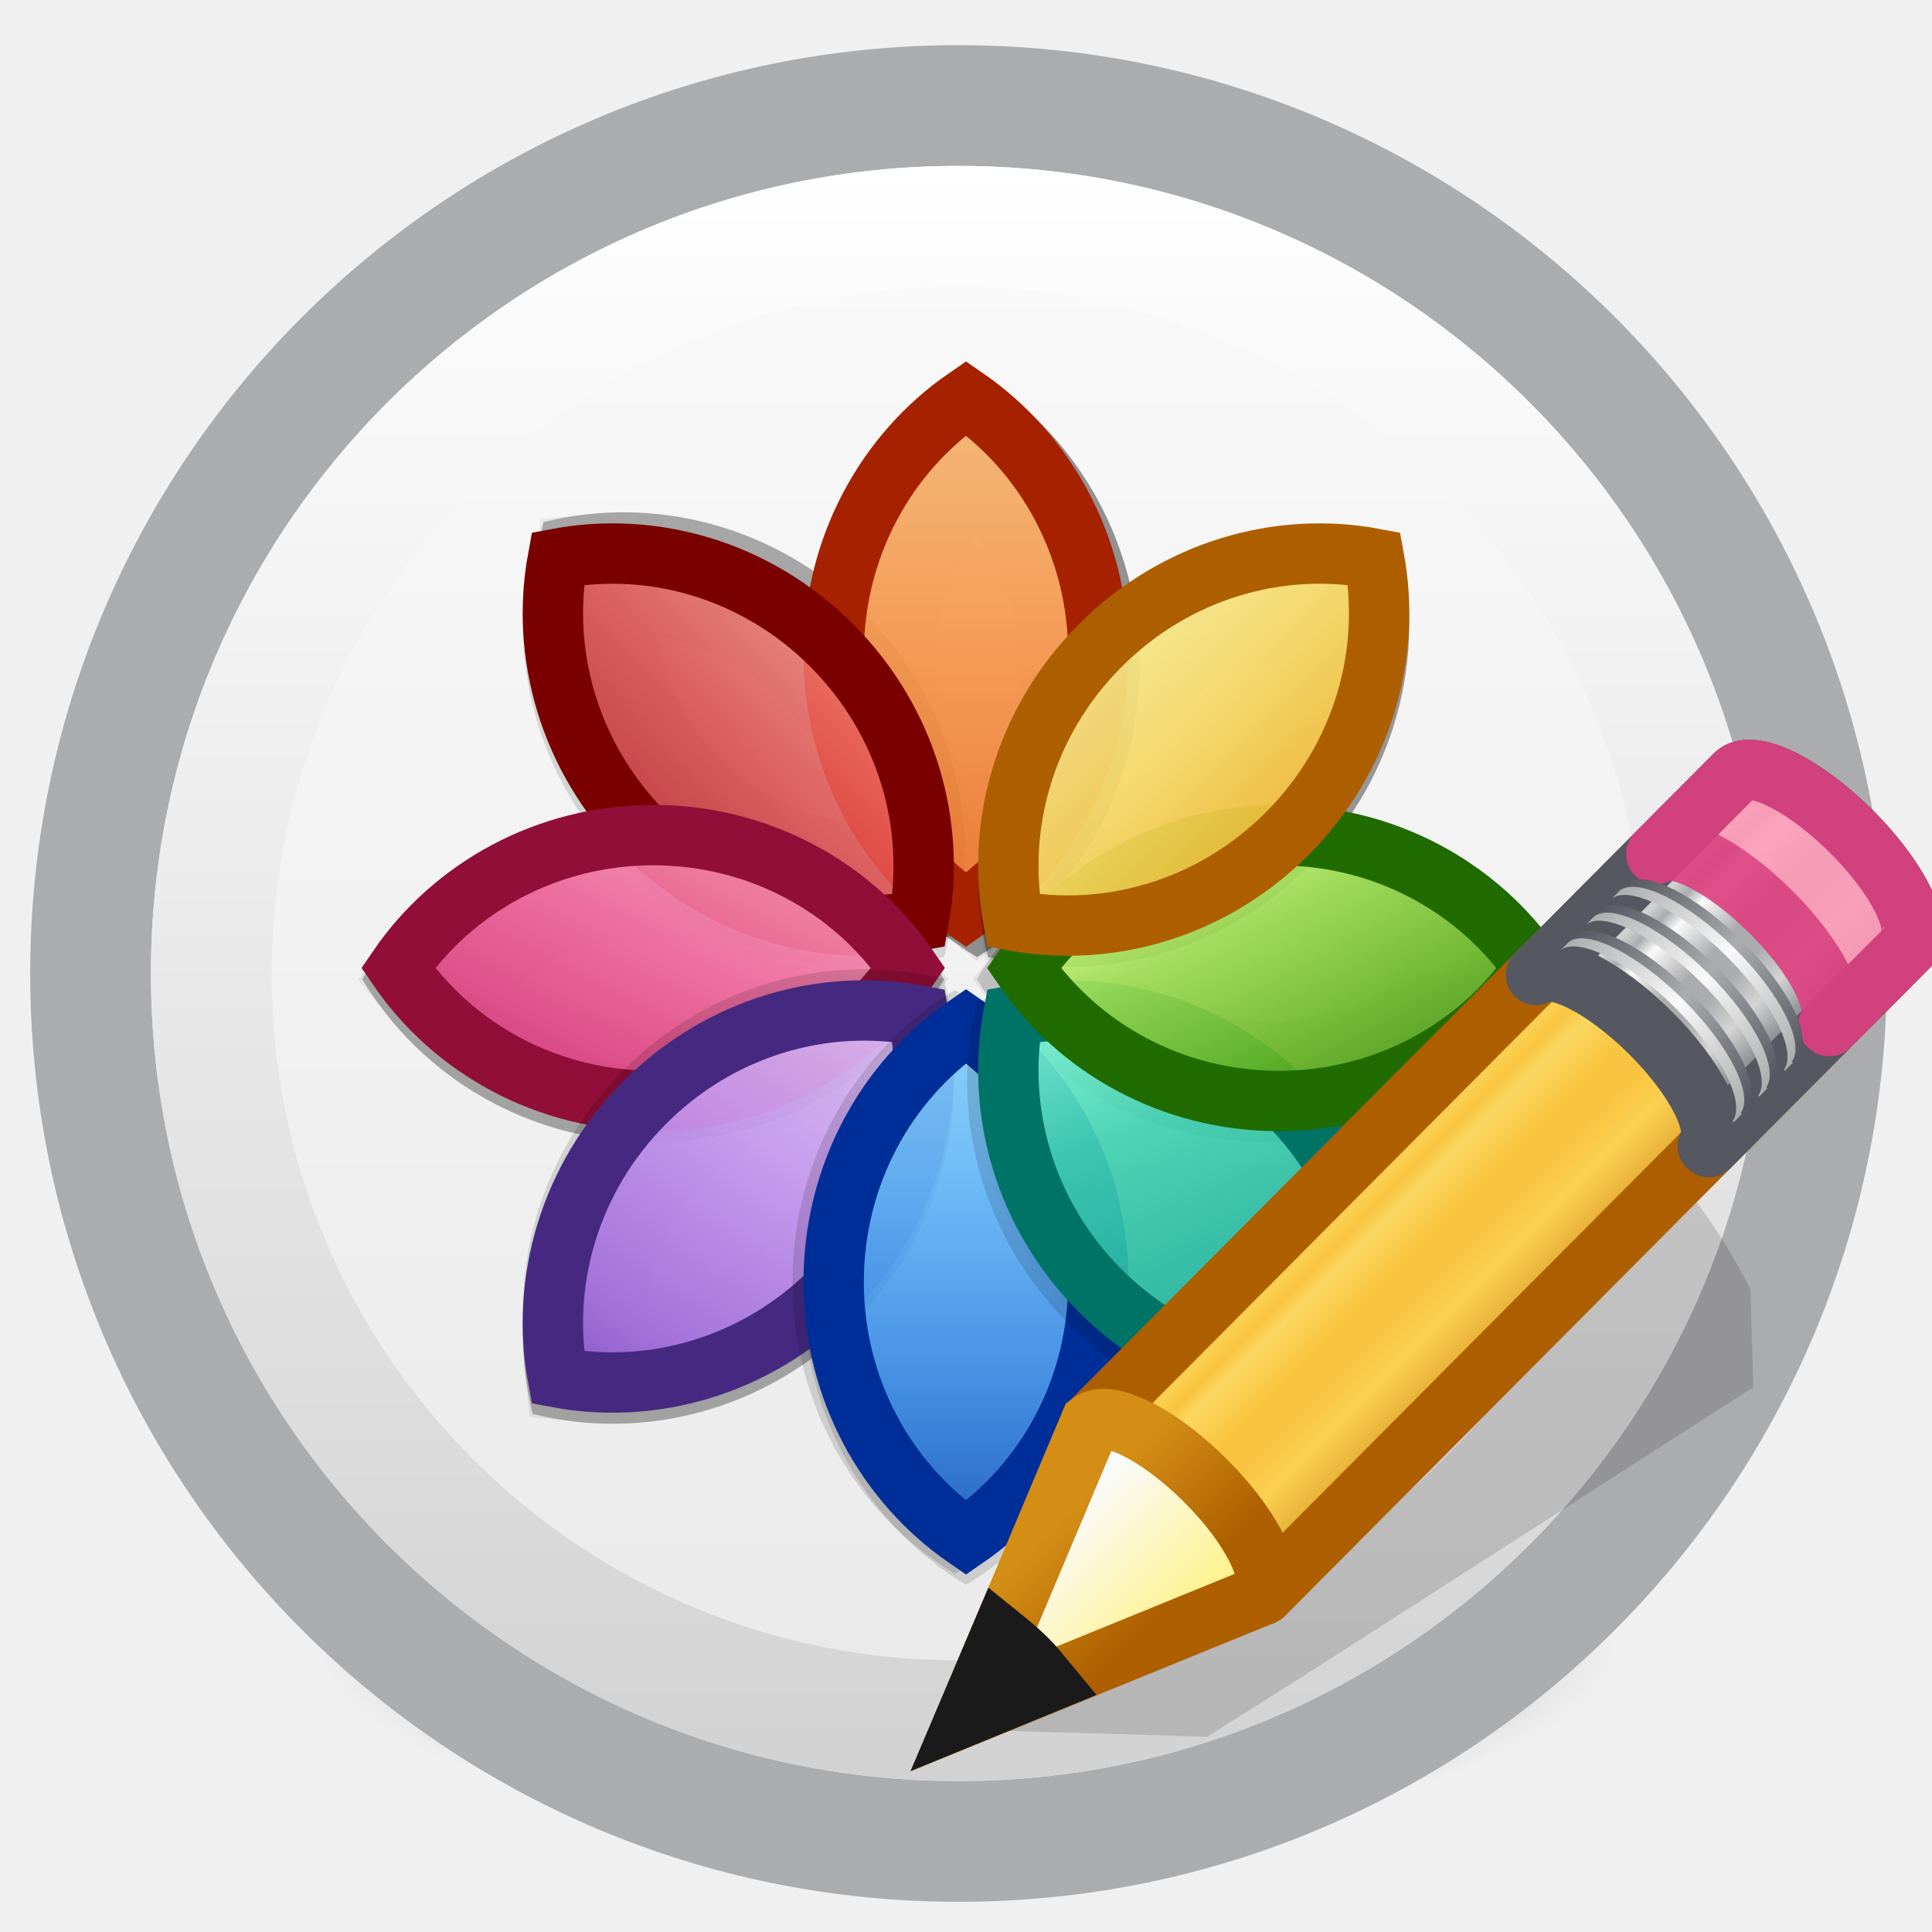
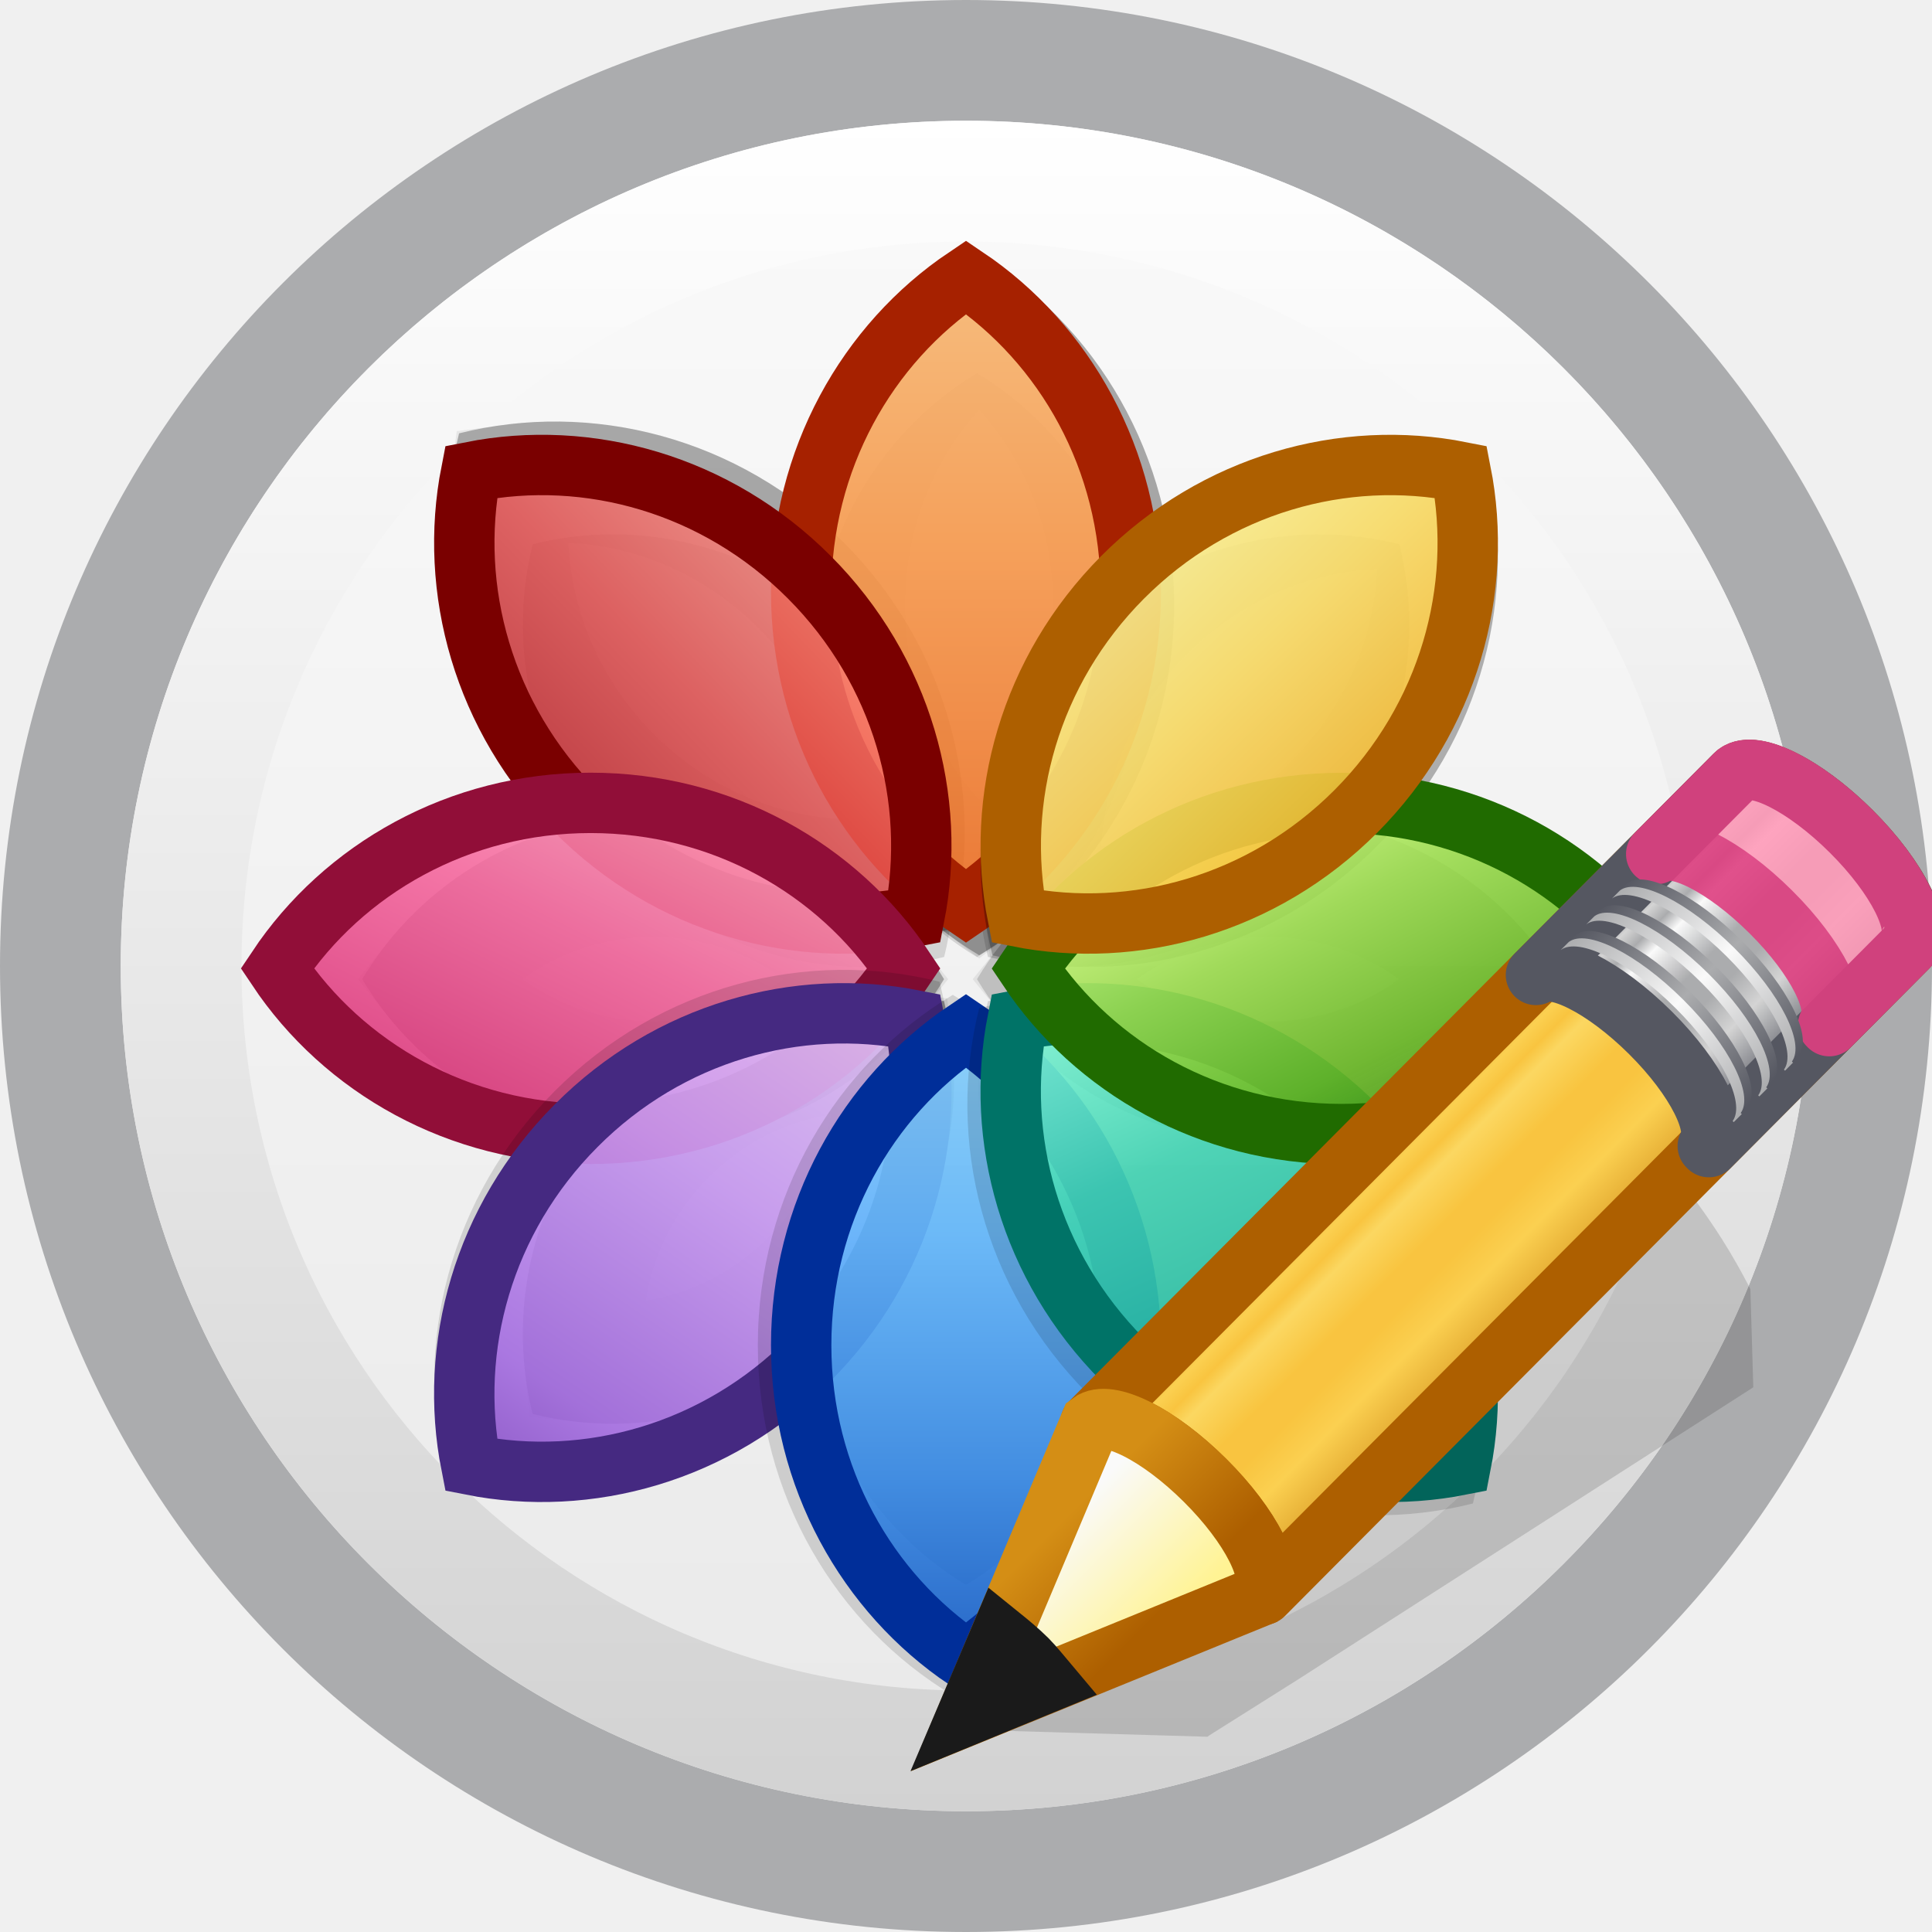
<svg xmlns="http://www.w3.org/2000/svg" width="16" height="16" viewBox="0 0 16 16" fill="none">
  <g clip-path="url(#clip0)">
    <path d="M13.405 13.566C13.405 13.787 13.265 14.006 12.995 14.21C12.724 14.414 12.327 14.6 11.826 14.757C11.326 14.913 10.732 15.037 10.078 15.122C9.424 15.206 8.723 15.25 8.015 15.25C7.307 15.25 6.606 15.206 5.952 15.122C5.298 15.037 4.704 14.913 4.203 14.757C3.703 14.6 3.306 14.414 3.035 14.21C2.764 14.006 2.625 13.787 2.625 13.566C2.625 13.344 2.764 13.125 3.035 12.921C3.306 12.717 3.703 12.531 4.203 12.375C4.704 12.218 5.298 12.094 5.952 12.009C6.606 11.925 7.307 11.881 8.015 11.881C8.723 11.881 9.424 11.925 10.078 12.009C10.732 12.094 11.326 12.218 11.826 12.375C12.327 12.531 12.724 12.717 12.995 12.921C13.265 13.125 13.405 13.344 13.405 13.566Z" fill="url(#paint0_radial)" />
-     <circle cx="7.938" cy="8.062" r="7.188" fill="url(#paint1_linear)" stroke="#ABACAE" />
-     <circle cx="7.938" cy="8.062" r="6.188" stroke="url(#paint2_linear)" />
-     <path fill-rule="evenodd" clip-rule="evenodd" d="M8.091 3.091C8.895 3.574 9.437 4.476 9.437 5.509C9.437 6.541 8.895 7.443 8.091 7.926C7.287 7.443 6.745 6.541 6.745 5.509C6.745 4.476 7.287 3.574 8.091 3.091Z" fill="black" fill-opacity="0.13" />
+     <circle cx="8" cy="8" r="7.5" fill="url(#paint1_linear)" stroke="#ABACAE" />
+     <circle cx="8" cy="8" r="6.5" stroke="url(#paint2_linear)" />
+     <path fill-rule="evenodd" clip-rule="evenodd" d="M8.091 3.091C8.895 3.574 9.437 4.476 9.437 5.509C9.437 6.541 8.895 7.443 8.091 7.926C7.286 7.443 6.745 6.541 6.745 5.509C6.745 4.476 7.286 3.574 8.091 3.091Z" fill="black" fill-opacity="0.13" />
    <path fill-rule="evenodd" clip-rule="evenodd" d="M4.412 4.507C5.321 4.278 6.339 4.531 7.067 5.261C7.794 5.991 8.047 7.013 7.819 7.925C6.91 8.155 5.891 7.901 5.163 7.171C4.436 6.441 4.183 5.419 4.412 4.507Z" fill="black" fill-opacity="0.13" />
    <path fill-rule="evenodd" clip-rule="evenodd" d="M4.411 11.709C4.183 10.797 4.436 9.775 5.163 9.045C5.891 8.315 6.909 8.062 7.818 8.291C8.047 9.203 7.794 10.225 7.067 10.955C6.339 11.685 5.32 11.939 4.411 11.709Z" fill="black" fill-opacity="0.15" />
    <path fill-rule="evenodd" clip-rule="evenodd" d="M4.411 11.709C4.183 10.797 4.436 9.775 5.163 9.045C5.891 8.315 6.909 8.062 7.818 8.291C8.047 9.203 7.794 10.225 7.067 10.955C6.339 11.685 5.32 11.939 4.411 11.709Z" fill="black" fill-opacity="0.15" />
    <path d="M6.714 10.601C6.194 11.122 5.498 11.347 4.841 11.278C4.773 10.619 4.996 9.921 5.516 9.399C6.036 8.878 6.732 8.653 7.389 8.722C7.457 9.381 7.233 10.079 6.714 10.601Z" stroke="black" stroke-opacity="0.07" />
    <path fill-rule="evenodd" clip-rule="evenodd" d="M8 13.125C7.196 12.642 6.654 11.74 6.654 10.708C6.654 9.675 7.196 8.773 8 8.29C8.805 8.773 9.346 9.675 9.346 10.708C9.346 11.74 8.805 12.642 8 13.125Z" fill="black" fill-opacity="0.13" />
    <path fill-rule="evenodd" clip-rule="evenodd" d="M11.589 11.71C10.68 11.939 9.661 11.685 8.934 10.955C8.206 10.225 7.954 9.203 8.182 8.291C9.091 8.062 10.11 8.315 10.837 9.045C11.565 9.775 11.818 10.797 11.589 11.71Z" fill="black" fill-opacity="0.13" />
    <path fill-rule="evenodd" clip-rule="evenodd" d="M3 8.109C3.481 7.302 4.38 6.758 5.409 6.758C6.438 6.758 7.337 7.302 7.818 8.109C7.337 8.916 6.438 9.46 5.409 9.46C4.38 9.46 3.481 8.916 3 8.109Z" fill="black" fill-opacity="0.15" />
    <path fill-rule="evenodd" clip-rule="evenodd" d="M3 8.109C3.481 7.302 4.38 6.758 5.409 6.758C6.438 6.758 7.337 7.302 7.818 8.109C7.337 8.916 6.438 9.46 5.409 9.46C4.38 9.46 3.481 8.916 3 8.109Z" fill="black" fill-opacity="0.15" />
    <path d="M5.409 8.96C4.675 8.96 4.024 8.625 3.608 8.109C4.024 7.593 4.675 7.258 5.409 7.258C6.144 7.258 6.794 7.593 7.21 8.109C6.794 8.625 6.144 8.96 5.409 8.96Z" stroke="black" stroke-opacity="0.07" />
-     <path fill-rule="evenodd" clip-rule="evenodd" d="M12.91 8.109C12.428 8.916 11.53 9.459 10.501 9.459C9.472 9.459 8.573 8.916 8.091 8.109C8.573 7.302 9.472 6.758 10.501 6.758C11.53 6.758 12.428 7.302 12.91 8.109Z" fill="black" fill-opacity="0.15" />
-     <path d="M10.501 7.258C11.235 7.258 11.886 7.593 12.302 8.109C11.886 8.624 11.235 8.959 10.501 8.959C9.766 8.959 9.116 8.624 8.699 8.109C9.116 7.593 9.766 7.258 10.501 7.258Z" stroke="black" stroke-opacity="0.07" />
+     <path fill-rule="evenodd" clip-rule="evenodd" d="M12.91 8.109C12.428 8.916 11.529 9.459 10.501 9.459C9.472 9.459 8.573 8.916 8.091 8.109C8.573 7.302 9.472 6.758 10.501 6.758C11.529 6.758 12.428 7.302 12.91 8.109Z" fill="black" fill-opacity="0.15" />
+     <path d="M10.501 7.258C11.235 7.258 11.885 7.593 12.302 8.109C11.885 8.624 11.235 8.959 10.501 8.959C9.766 8.959 9.116 8.624 8.699 8.109C9.116 7.593 9.766 7.258 10.501 7.258Z" stroke="black" stroke-opacity="0.07" />
    <path fill-rule="evenodd" clip-rule="evenodd" d="M11.589 4.507C11.818 5.419 11.565 6.441 10.838 7.171C10.11 7.901 9.091 8.155 8.182 7.925C7.954 7.013 8.207 5.991 8.934 5.261C9.662 4.531 10.68 4.278 11.589 4.507Z" fill="black" fill-opacity="0.13" />
-     <path fill-rule="evenodd" clip-rule="evenodd" d="M4.502 4.324C5.411 4.095 6.43 4.349 7.157 5.078C7.885 5.808 8.137 6.831 7.909 7.743C7 7.972 5.981 7.718 5.254 6.988C4.526 6.258 4.273 5.236 4.502 4.324Z" fill="black" fill-opacity="0.15" />
-     <path fill-rule="evenodd" clip-rule="evenodd" d="M4.502 4.324C5.411 4.095 6.43 4.349 7.157 5.078C7.885 5.808 8.137 6.831 7.909 7.743C7 7.972 5.981 7.718 5.254 6.988C4.526 6.258 4.273 5.236 4.502 4.324Z" fill="black" fill-opacity="0.15" />
-     <path d="M5.607 6.634C5.087 6.113 4.863 5.415 4.932 4.755C5.589 4.687 6.284 4.911 6.804 5.433C7.324 5.954 7.548 6.652 7.479 7.312C6.822 7.38 6.126 7.156 5.607 6.634Z" stroke="black" stroke-opacity="0.07" />
-     <path fill-rule="evenodd" clip-rule="evenodd" d="M8.091 3.091C8.895 3.574 9.437 4.476 9.437 5.509C9.437 6.541 8.895 7.443 8.091 7.926C7.286 7.443 6.745 6.541 6.745 5.509C6.745 4.476 7.286 3.574 8.091 3.091Z" fill="black" fill-opacity="0.15" />
-     <path fill-rule="evenodd" clip-rule="evenodd" d="M8.091 3.091C8.895 3.574 9.437 4.476 9.437 5.509C9.437 6.541 8.895 7.443 8.091 7.926C7.286 7.443 6.745 6.541 6.745 5.509C6.745 4.476 7.286 3.574 8.091 3.091Z" fill="black" fill-opacity="0.15" />
-     <path d="M7.245 5.509C7.245 4.771 7.578 4.119 8.091 3.701C8.603 4.119 8.937 4.771 8.937 5.509C8.937 6.246 8.603 6.899 8.091 7.316C7.578 6.899 7.245 6.246 7.245 5.509Z" stroke="black" stroke-opacity="0.07" />
-     <path d="M6.904 5.417C6.904 4.53 7.341 3.751 8 3.297C8.658 3.751 9.096 4.53 9.096 5.417C9.096 6.304 8.658 7.083 8 7.537C7.341 7.083 6.904 6.304 6.904 5.417Z" fill="url(#paint3_linear)" fill-opacity="0.9" stroke="#A62100" stroke-width="0.5" />
-     <path d="M5.339 6.903C4.714 6.276 4.474 5.414 4.62 4.626C5.407 4.479 6.265 4.72 6.89 5.347C7.515 5.974 7.754 6.835 7.608 7.624C6.822 7.77 5.964 7.53 5.339 6.903Z" fill="url(#paint4_linear)" fill-opacity="0.8" stroke="#7A0000" stroke-width="0.5" />
-     <path d="M5.409 9.117C4.526 9.117 3.749 8.678 3.297 8.016C3.749 7.355 4.526 6.916 5.409 6.916C6.293 6.916 7.069 7.355 7.522 8.016C7.069 8.678 6.293 9.117 5.409 9.117Z" fill="url(#paint5_linear)" fill-opacity="0.9" stroke="#910E38" stroke-width="0.5" />
-     <path fill-rule="evenodd" clip-rule="evenodd" d="M4.411 11.527C4.182 10.615 4.435 9.592 5.162 8.863C5.89 8.133 6.909 7.879 7.818 8.108C8.046 9.02 7.793 10.043 7.066 10.773C6.338 11.502 5.32 11.756 4.411 11.527Z" fill="black" fill-opacity="0.13" />
-     <path d="M6.889 10.687C6.264 11.314 5.406 11.554 4.62 11.408C4.474 10.619 4.714 9.758 5.339 9.131C5.964 8.504 6.822 8.263 7.608 8.41C7.754 9.199 7.515 10.06 6.889 10.687Z" fill="url(#paint6_linear)" fill-opacity="0.9" stroke="#452981" stroke-width="0.5" />
-     <path fill-rule="evenodd" clip-rule="evenodd" d="M7.909 13.034C7.105 12.551 6.563 11.649 6.563 10.617C6.563 9.584 7.105 8.682 7.909 8.199C8.713 8.682 9.255 9.584 9.255 10.617C9.255 11.649 8.713 12.551 7.909 13.034Z" fill="black" fill-opacity="0.13" />
-     <path d="M9.096 10.617C9.096 11.504 8.659 12.282 8 12.736C7.342 12.282 6.904 11.504 6.904 10.617C6.904 9.729 7.342 8.95 8 8.496C8.659 8.95 9.096 9.729 9.096 10.617Z" fill="url(#paint7_linear)" fill-opacity="0.9" stroke="#002E99" stroke-width="0.5" />
-     <path fill-rule="evenodd" clip-rule="evenodd" d="M11.498 11.71C10.589 11.939 9.57 11.685 8.843 10.955C8.115 10.225 7.863 9.203 8.091 8.291C9 8.062 10.019 8.315 10.746 9.045C11.474 9.775 11.727 10.797 11.498 11.71Z" fill="black" fill-opacity="0.13" />
-     <path fill-rule="evenodd" clip-rule="evenodd" d="M11.589 4.507C11.818 5.419 11.565 6.441 10.838 7.171C10.11 7.901 9.091 8.155 8.182 7.925C7.954 7.013 8.207 5.991 8.934 5.261C9.662 4.531 10.68 4.278 11.589 4.507Z" fill="black" fill-opacity="0.13" />
-     <path d="M10.661 9.131C11.286 9.758 11.525 10.619 11.38 11.408C10.594 11.554 9.735 11.314 9.11 10.687C8.485 10.06 8.246 9.199 8.392 8.41C9.178 8.264 10.036 8.504 10.661 9.131Z" fill="url(#paint8_linear)" fill-opacity="0.9" stroke="#007367" stroke-width="0.5" />
-     <path fill-rule="evenodd" clip-rule="evenodd" d="M11.589 4.507C11.818 5.419 11.565 6.441 10.838 7.171C10.11 7.901 9.091 8.155 8.182 7.925C7.954 7.013 8.207 5.991 8.934 5.261C9.662 4.531 10.68 4.278 11.589 4.507Z" fill="black" fill-opacity="0.13" />
-     <path d="M9.287 5.615C9.807 5.094 10.502 4.869 11.16 4.938C11.228 5.598 11.004 6.296 10.485 6.817C9.965 7.338 9.269 7.563 8.612 7.494C8.544 6.835 8.767 6.137 9.287 5.615Z" stroke="black" stroke-opacity="0.07" />
-     <path d="M10.591 6.917C11.475 6.917 12.251 7.356 12.703 8.017C12.251 8.679 11.475 9.118 10.591 9.118C9.707 9.118 8.931 8.679 8.478 8.017C8.931 7.356 9.707 6.917 10.591 6.917Z" fill="url(#paint9_linear)" fill-opacity="0.9" stroke="#206B00" stroke-width="0.5" />
-     <path d="M9.111 5.347C9.736 4.72 10.594 4.479 11.38 4.626C11.526 5.415 11.286 6.276 10.661 6.903C10.036 7.53 9.178 7.77 8.392 7.624C8.246 6.835 8.485 5.974 9.111 5.347Z" fill="url(#paint10_linear)" fill-opacity="0.9" stroke="#AD5F00" stroke-width="0.5" />
+     <path fill-rule="evenodd" clip-rule="evenodd" d="M3.802 3.589C4.893 3.314 6.115 3.618 6.988 4.494C7.861 5.37 8.165 6.597 7.891 7.691C6.8 7.966 5.577 7.662 4.704 6.786C3.831 5.91 3.528 4.684 3.802 3.589Z" fill="black" fill-opacity="0.15" />
+     <path fill-rule="evenodd" clip-rule="evenodd" d="M3.802 3.589C4.893 3.314 6.115 3.618 6.988 4.494C7.861 5.37 8.165 6.597 7.891 7.691C6.8 7.966 5.577 7.662 4.704 6.786C3.831 5.91 3.528 4.684 3.802 3.589Z" fill="black" fill-opacity="0.15" />
+     <path d="M5.057 6.432C4.391 5.763 4.116 4.86 4.228 4.016C5.069 3.904 5.969 4.18 6.636 4.848C7.302 5.517 7.577 6.42 7.465 7.264C6.624 7.377 5.723 7.1 5.057 6.432Z" stroke="black" stroke-opacity="0.07" />
+     <path fill-rule="evenodd" clip-rule="evenodd" d="M8.109 2.11C9.074 2.689 9.724 3.772 9.724 5.01C9.724 6.249 9.074 7.332 8.109 7.911C7.144 7.332 6.494 6.249 6.494 5.01C6.494 3.772 7.144 2.689 8.109 2.11Z" fill="black" fill-opacity="0.15" />
+     <path fill-rule="evenodd" clip-rule="evenodd" d="M8.109 2.11C9.074 2.689 9.724 3.772 9.724 5.01C9.724 6.249 9.074 7.332 8.109 7.911C7.144 7.332 6.494 6.249 6.494 5.01C6.494 3.772 7.144 2.689 8.109 2.11Z" fill="black" fill-opacity="0.15" />
+     <path d="M6.994 5.01C6.994 4.064 7.435 3.231 8.109 2.713C8.782 3.231 9.224 4.064 9.224 5.01C9.224 5.956 8.782 6.79 8.109 7.307C7.435 6.79 6.994 5.956 6.994 5.01Z" stroke="black" stroke-opacity="0.07" />
+     <path d="M6.635 4.901C6.635 3.807 7.18 2.847 8 2.296C8.819 2.847 9.365 3.807 9.365 4.901C9.365 5.995 8.819 6.954 8 7.505C7.18 6.954 6.635 5.995 6.635 4.901Z" fill="url(#paint3_linear)" fill-opacity="0.9" stroke="#A62100" stroke-width="0.5" />
+     <path d="M4.772 6.719C4.001 5.945 3.711 4.88 3.902 3.908C4.87 3.716 5.932 4.007 6.703 4.781C7.474 5.554 7.764 6.62 7.573 7.591C6.604 7.783 5.542 7.492 4.772 6.719Z" fill="url(#paint4_linear)" fill-opacity="0.8" stroke="#7A0000" stroke-width="0.5" />
+     <path d="M4.891 9.39C3.801 9.39 2.845 8.843 2.296 8.02C2.845 7.196 3.801 6.649 4.891 6.649C5.981 6.649 6.937 7.196 7.486 8.02C6.937 8.843 5.981 9.39 4.891 9.39Z" fill="url(#paint5_linear)" fill-opacity="0.9" stroke="#910E38" stroke-width="0.5" />
+     <path fill-rule="evenodd" clip-rule="evenodd" d="M3.693 12.232C3.419 11.138 3.722 9.911 4.595 9.035C5.468 8.159 6.691 7.855 7.781 8.13C8.056 9.224 7.752 10.451 6.879 11.327C6.006 12.203 4.784 12.507 3.693 12.232Z" fill="black" fill-opacity="0.13" />
+     <path d="M6.703 11.259C5.932 12.033 4.87 12.324 3.902 12.132C3.71 11.161 4.001 10.095 4.772 9.322C5.542 8.548 6.604 8.257 7.573 8.449C7.764 9.421 7.474 10.486 6.703 11.259Z" fill="url(#paint6_linear)" fill-opacity="0.9" stroke="#452981" stroke-width="0.5" />
+     <path fill-rule="evenodd" clip-rule="evenodd" d="M7.891 14.04C6.926 13.461 6.276 12.379 6.276 11.14C6.276 9.901 6.926 8.818 7.891 8.239C8.856 8.818 9.506 9.901 9.506 11.14C9.506 12.379 8.856 13.461 7.891 14.04Z" fill="black" fill-opacity="0.13" />
+     <path d="M9.365 11.14C9.365 12.234 8.82 13.193 8 13.744C7.181 13.193 6.635 12.234 6.635 11.14C6.635 10.046 7.181 9.086 8 8.535C8.82 9.086 9.365 10.046 9.365 11.14Z" fill="url(#paint7_linear)" fill-opacity="0.9" stroke="#002E99" stroke-width="0.5" />
+     <path fill-rule="evenodd" clip-rule="evenodd" d="M12.198 12.451C11.107 12.726 9.884 12.422 9.011 11.546C8.138 10.67 7.835 9.444 8.109 8.349C9.2 8.074 10.423 8.378 11.296 9.254C12.169 10.13 12.472 11.357 12.198 12.451Z" fill="black" fill-opacity="0.13" />
+     <path fill-rule="evenodd" clip-rule="evenodd" d="M12.307 3.808C12.581 4.903 12.278 6.129 11.405 7.005C10.532 7.881 9.309 8.186 8.219 7.911C7.944 6.816 8.248 5.589 9.121 4.713C9.994 3.838 11.216 3.533 12.307 3.808Z" fill="black" fill-opacity="0.13" />
+     <path d="M11.228 9.322C11.999 10.095 12.29 11.161 12.098 12.132C11.13 12.324 10.068 12.033 9.297 11.26C8.526 10.486 8.236 9.421 8.427 8.449C9.396 8.257 10.458 8.549 11.228 9.322Z" fill="url(#paint8_linear)" fill-opacity="0.9" stroke="#007367" stroke-width="0.5" />
+     <path fill-rule="evenodd" clip-rule="evenodd" d="M12.307 3.808C12.581 4.903 12.278 6.129 11.405 7.005C10.532 7.881 9.309 8.186 8.219 7.911C7.944 6.816 8.248 5.589 9.121 4.713C9.994 3.838 11.216 3.533 12.307 3.808Z" fill="black" fill-opacity="0.13" />
+     <path d="M9.474 5.068C10.14 4.399 11.04 4.123 11.881 4.236C11.994 5.08 11.718 5.983 11.052 6.651C10.386 7.32 9.486 7.596 8.644 7.483C8.532 6.639 8.807 5.736 9.474 5.068Z" stroke="black" stroke-opacity="0.07" />
+     <path d="M11.109 6.65C12.199 6.65 13.155 7.198 13.704 8.021C13.155 8.844 12.199 9.392 11.109 9.392C10.019 9.392 9.063 8.844 8.514 8.021C9.063 7.198 10.019 6.65 11.109 6.65Z" fill="url(#paint9_linear)" fill-opacity="0.9" stroke="#206B00" stroke-width="0.5" />
+     <path d="M9.297 4.781C10.068 4.008 11.13 3.716 12.098 3.908C12.29 4.88 11.999 5.945 11.229 6.719C10.458 7.492 9.396 7.783 8.428 7.591C8.236 6.62 8.527 5.554 9.297 4.781Z" fill="url(#paint10_linear)" fill-opacity="0.9" stroke="#AD5F00" stroke-width="0.5" />
    <path opacity="0.15" fill-rule="evenodd" clip-rule="evenodd" d="M13.465 9.395C13.443 9.395 13.425 9.405 13.41 9.415L9.48 11.918L8.754 12.379L8.734 12.387L7.875 14.321L10 14.383L10.016 14.371L10.746 13.911L14.52 11.489L14.496 10.676C14.429 10.545 14.35 10.403 14.258 10.258C13.995 9.846 13.716 9.52 13.543 9.418C13.514 9.401 13.487 9.395 13.465 9.395V9.395Z" fill="#0C0C0C" />
-     <path d="M9.031 11.781C9.18 11.669 9.597 11.879 9.98 12.26C10.363 12.64 10.564 13.047 10.455 13.198C10.455 13.198 10.464 13.206 10.464 13.207L15.8 7.844C15.936 7.708 15.725 7.277 15.33 6.884C14.935 6.491 14.503 6.282 14.368 6.418L9.031 11.781Z" fill="url(#paint11_linear)" />
-     <path opacity="0.6" d="M9.031 11.781C9.18 11.669 9.597 11.879 9.98 12.26C10.363 12.64 10.564 13.047 10.455 13.198C10.455 13.198 10.464 13.206 10.464 13.207L14.139 9.513L14.152 9.5C14.153 9.499 14.143 9.492 14.143 9.491C14.252 9.341 14.051 8.934 13.669 8.554C13.285 8.172 12.868 7.963 12.72 8.075L12.706 8.088L9.031 11.781H9.031L9.031 11.781Z" fill="#F9C440" />
-     <path d="M9.031 11.781C9.18 11.669 9.597 11.879 9.98 12.26C10.363 12.64 10.564 13.047 10.455 13.198C10.455 13.198 10.464 13.206 10.464 13.207L15.8 7.844C15.936 7.708 15.725 7.277 15.33 6.884C14.935 6.491 14.503 6.282 14.368 6.418L9.031 11.781V11.781Z" stroke="#AD5F00" stroke-width="0.5" stroke-linejoin="round" />
+     <path d="M9.031 11.781C9.18 11.669 9.597 11.879 9.98 12.26C10.363 12.64 10.564 13.047 10.455 13.198C10.454 13.198 10.464 13.206 10.464 13.207L15.8 7.844C15.936 7.708 15.725 7.277 15.33 6.884C14.934 6.491 14.503 6.282 14.368 6.418L9.031 11.781Z" fill="url(#paint11_linear)" />
+     <path opacity="0.6" d="M9.031 11.781C9.18 11.669 9.597 11.879 9.98 12.26C10.363 12.64 10.564 13.047 10.455 13.198C10.454 13.198 10.464 13.206 10.464 13.207L14.139 9.513L14.152 9.5C14.153 9.499 14.143 9.492 14.143 9.491C14.252 9.341 14.051 8.934 13.668 8.554C13.285 8.172 12.868 7.963 12.72 8.075L12.706 8.088L9.031 11.781H9.031L9.031 11.781Z" fill="#F9C440" />
+     <path d="M9.031 11.781C9.18 11.669 9.597 11.879 9.98 12.26C10.363 12.64 10.564 13.047 10.455 13.198C10.454 13.198 10.464 13.206 10.464 13.207L15.8 7.844C15.936 7.708 15.725 7.277 15.33 6.884C14.934 6.491 14.503 6.282 14.368 6.418L9.031 11.781V11.781Z" stroke="#AD5F00" stroke-width="0.5" stroke-linejoin="round" />
    <path d="M14.473 6.377C14.429 6.379 14.393 6.393 14.368 6.418L12.72 8.074C12.868 7.963 13.285 8.172 13.668 8.553C14.051 8.934 14.252 9.341 14.143 9.491C14.143 9.492 14.153 9.499 14.152 9.5L15.8 7.844C15.936 7.708 15.725 7.277 15.33 6.884C15.009 6.564 14.664 6.367 14.473 6.377Z" fill="url(#paint12_linear)" stroke="#555761" stroke-width="0.5" stroke-linejoin="round" />
    <path opacity="0.9" d="M13.716 7.073C13.865 6.961 14.282 7.17 14.665 7.552C15.048 7.932 15.249 8.339 15.14 8.489C15.14 8.49 15.149 8.498 15.149 8.498L15.8 7.844L15.814 7.83C15.814 7.83 15.804 7.822 15.805 7.822C15.914 7.671 15.712 7.264 15.33 6.884C14.947 6.503 14.53 6.293 14.381 6.405L14.368 6.418L13.716 7.073H13.716Z" fill="#FE9AB8" stroke="#DE3E80" stroke-width="0.5" stroke-linejoin="round" />
    <path d="M12.986 7.806C13.135 7.695 13.552 7.904 13.935 8.285C14.318 8.666 14.519 9.073 14.41 9.223C14.41 9.224 14.419 9.231 14.419 9.232L14.486 9.165C14.486 9.165 14.476 9.157 14.477 9.156C14.586 9.006 14.384 8.599 14.002 8.219C13.619 7.837 13.201 7.628 13.053 7.74L12.986 7.806V7.806V7.806Z" fill="url(#paint13_linear)" />
    <path d="M12.925 7.868C13.074 7.756 13.491 7.965 13.874 8.347C14.257 8.727 14.458 9.134 14.349 9.284C14.349 9.285 14.359 9.293 14.358 9.293L14.425 9.226C14.425 9.226 14.415 9.218 14.416 9.217C14.525 9.067 14.323 8.66 13.941 8.28C13.558 7.898 13.141 7.689 12.992 7.801L12.925 7.868V7.868H12.925Z" fill="url(#paint14_linear)" />
-     <path d="M13.198 7.594C13.347 7.482 13.764 7.691 14.147 8.073C14.529 8.453 14.731 8.86 14.622 9.01C14.621 9.011 14.631 9.019 14.631 9.019L14.697 8.952C14.698 8.952 14.688 8.944 14.688 8.944C14.797 8.793 14.596 8.386 14.213 8.006C13.83 7.625 13.413 7.415 13.265 7.527L13.198 7.594H13.198Z" fill="url(#paint15_linear)" />
-     <path d="M13.137 7.655C13.286 7.543 13.703 7.753 14.086 8.134C14.469 8.514 14.67 8.921 14.561 9.071C14.56 9.072 14.57 9.08 14.57 9.08L14.636 9.014C14.637 9.013 14.627 9.005 14.627 9.005C14.736 8.855 14.535 8.448 14.153 8.067C13.769 7.686 13.352 7.477 13.204 7.588L13.137 7.655L13.137 7.655Z" fill="url(#paint16_linear)" />
-     <path d="M13.411 7.38C13.559 7.268 13.976 7.478 14.36 7.859C14.742 8.239 14.944 8.646 14.835 8.797C14.834 8.797 14.844 8.805 14.843 8.805L14.91 8.739C14.91 8.738 14.9 8.73 14.901 8.73C15.01 8.58 14.809 8.173 14.426 7.792C14.043 7.411 13.626 7.202 13.477 7.313L13.411 7.38Z" fill="url(#paint17_linear)" />
-     <path d="M13.35 7.441C13.498 7.33 13.915 7.539 14.299 7.92C14.681 8.301 14.883 8.708 14.774 8.858C14.773 8.858 14.783 8.866 14.783 8.867L14.849 8.8C14.849 8.799 14.84 8.792 14.84 8.791C14.949 8.641 14.748 8.234 14.365 7.853C13.982 7.472 13.565 7.263 13.416 7.374L13.35 7.441H13.35Z" fill="url(#paint18_linear)" />
+     <path d="M13.198 7.594C13.347 7.482 13.764 7.691 14.147 8.073C14.529 8.453 14.731 8.86 14.622 9.01C14.621 9.011 14.631 9.019 14.631 9.019L14.697 8.952C14.698 8.952 14.688 8.944 14.688 8.944C14.797 8.793 14.596 8.386 14.213 8.006C13.83 7.625 13.413 7.415 13.264 7.527L13.198 7.594H13.198Z" fill="url(#paint15_linear)" />
+     <path d="M13.137 7.655C13.286 7.543 13.703 7.753 14.086 8.134C14.468 8.514 14.67 8.921 14.561 9.071C14.56 9.072 14.57 9.08 14.57 9.08L14.636 9.014C14.637 9.013 14.627 9.005 14.627 9.005C14.736 8.855 14.535 8.448 14.152 8.067C13.769 7.686 13.352 7.477 13.204 7.588L13.137 7.655L13.137 7.655Z" fill="url(#paint16_linear)" />
+     <path d="M13.411 7.38C13.559 7.268 13.976 7.478 14.36 7.859C14.742 8.239 14.943 8.646 14.834 8.797C14.834 8.797 14.844 8.805 14.843 8.805L14.91 8.739C14.91 8.738 14.9 8.73 14.901 8.73C15.01 8.58 14.808 8.173 14.426 7.792C14.043 7.411 13.626 7.202 13.477 7.313L13.411 7.38Z" fill="url(#paint17_linear)" />
+     <path d="M13.35 7.441C13.498 7.33 13.915 7.539 14.299 7.92C14.681 8.301 14.883 8.708 14.774 8.858C14.773 8.858 14.783 8.866 14.783 8.867L14.849 8.8C14.849 8.799 14.839 8.792 14.84 8.791C14.949 8.641 14.748 8.234 14.365 7.853C13.982 7.472 13.565 7.263 13.416 7.374L13.35 7.441H13.35Z" fill="url(#paint18_linear)" />
    <path fill-rule="evenodd" clip-rule="evenodd" d="M8.009 14.208L10.436 13.218L10.457 13.197C10.566 13.047 10.362 12.64 9.98 12.26C9.596 11.878 9.18 11.67 9.031 11.782L8.009 14.208H8.009Z" fill="url(#paint19_linear)" stroke="url(#paint20_linear)" stroke-width="0.5" />
-     <path fill-rule="evenodd" clip-rule="evenodd" d="M8.286 13.551L8.008 14.206L8.671 13.934C8.618 13.87 8.569 13.806 8.505 13.742C8.431 13.669 8.359 13.61 8.286 13.551Z" fill="#333333" stroke="#1A1A1A" stroke-width="0.5" />
+     <path fill-rule="evenodd" clip-rule="evenodd" d="M8.286 13.551L8.008 14.206L8.671 13.934C8.617 13.87 8.568 13.806 8.505 13.742C8.431 13.669 8.359 13.61 8.286 13.551Z" fill="#333333" stroke="#1A1A1A" stroke-width="0.5" />
  </g>
  <defs>
    <radialGradient id="paint0_radial" cx="0" cy="0" r="1" gradientUnits="userSpaceOnUse" gradientTransform="translate(8.01483 13.5655) scale(5.38983 1.68391)">
      <stop stop-color="#3D3D3D" />
      <stop offset="0.5" stop-color="#686868" stop-opacity="0.498" />
      <stop offset="1" stop-color="#686868" stop-opacity="0" />
    </radialGradient>
-     <linearGradient id="paint1_linear" x1="8" y1="14.75" x2="8" y2="1.375" gradientUnits="userSpaceOnUse">
+     <linearGradient id="paint1_linear" x1="8.065" y1="15" x2="8.065" y2="1" gradientUnits="userSpaceOnUse">
      <stop stop-color="#E9E9E9" />
      <stop offset="1" stop-color="#FAFAFA" />
    </linearGradient>
-     <linearGradient id="paint2_linear" x1="8" y1="14.75" x2="8" y2="1.375" gradientUnits="userSpaceOnUse">
+     <linearGradient id="paint2_linear" x1="8.065" y1="15" x2="8.065" y2="1" gradientUnits="userSpaceOnUse">
      <stop stop-color="#D2D2D2" />
      <stop offset="1" stop-color="white" />
    </linearGradient>
-     <linearGradient id="paint3_linear" x1="8" y1="3" x2="8" y2="9.688" gradientUnits="userSpaceOnUse">
+     <linearGradient id="paint3_linear" x1="8" y1="2" x2="8" y2="10.025" gradientUnits="userSpaceOnUse">
      <stop stop-color="#FFC27D" />
      <stop offset="0.307" stop-color="#FFA154" />
      <stop offset="0.708" stop-color="#F37329" />
      <stop offset="1" stop-color="#F37329" />
    </linearGradient>
-     <linearGradient id="paint4_linear" x1="7.187" y1="5.375" x2="4.446" y2="8.009" gradientUnits="userSpaceOnUse">
+     <linearGradient id="paint4_linear" x1="7.025" y1="4.85" x2="3.736" y2="8.011" gradientUnits="userSpaceOnUse">
      <stop stop-color="#FF8C82" />
      <stop offset="0.339" stop-color="#ED5353" />
      <stop offset="0.698" stop-color="#C6262E" />
      <stop offset="1" stop-color="#A10705" />
    </linearGradient>
-     <linearGradient id="paint5_linear" x1="6.25" y1="6.938" x2="4.688" y2="10.062" gradientUnits="userSpaceOnUse">
+     <linearGradient id="paint5_linear" x1="5.9" y1="6.725" x2="4.025" y2="10.475" gradientUnits="userSpaceOnUse">
      <stop stop-color="#FE9AB8" />
      <stop offset="0.328" stop-color="#F4679D" />
      <stop offset="0.693" stop-color="#DE3E80" />
      <stop offset="1" stop-color="#BC245D" />
    </linearGradient>
-     <linearGradient id="paint6_linear" x1="7.187" y1="8.125" x2="4.487" y2="12.053" gradientUnits="userSpaceOnUse">
+     <linearGradient id="paint6_linear" x1="7.025" y1="8.15" x2="3.784" y2="12.864" gradientUnits="userSpaceOnUse">
      <stop stop-color="#E4C6FA" />
      <stop offset="0.339" stop-color="#CD9EF7" />
      <stop offset="0.724" stop-color="#A56DE2" />
      <stop offset="1" stop-color="#7239B3" />
    </linearGradient>
-     <linearGradient id="paint7_linear" x1="8" y1="8.281" x2="8" y2="13.034" gradientUnits="userSpaceOnUse">
+     <linearGradient id="paint7_linear" x1="8" y1="8.337" x2="8" y2="14.04" gradientUnits="userSpaceOnUse">
      <stop stop-color="#8CD5FF" />
      <stop offset="0.328" stop-color="#64BAFF" />
      <stop offset="0.682" stop-color="#3689E6" />
      <stop offset="1" stop-color="#0D52BF" />
    </linearGradient>
-     <linearGradient id="paint8_linear" x1="8.688" y1="8.188" x2="10.262" y2="11.682" gradientUnits="userSpaceOnUse">
+     <linearGradient id="paint8_linear" x1="8.825" y1="8.225" x2="10.714" y2="12.419" gradientUnits="userSpaceOnUse">
      <stop stop-color="#89FFDD" />
      <stop offset="0.349" stop-color="#43D6B5" />
      <stop offset="0.703" stop-color="#28BCA3" />
      <stop offset="1" stop-color="#0E9A83" />
    </linearGradient>
-     <linearGradient id="paint9_linear" x1="9.5" y1="7.125" x2="10.75" y2="9.563" gradientUnits="userSpaceOnUse">
+     <linearGradient id="paint9_linear" x1="9.8" y1="6.95" x2="11.3" y2="9.875" gradientUnits="userSpaceOnUse">
      <stop stop-color="#D1FF82" />
      <stop offset="0.328" stop-color="#9BDB4D" />
      <stop offset="0.708" stop-color="#68B723" />
      <stop offset="1" stop-color="#3A9104" stop-opacity="0.9" />
    </linearGradient>
-     <linearGradient id="paint10_linear" x1="9.25" y1="4.937" x2="11.43" y2="7.195" gradientUnits="userSpaceOnUse">
+     <linearGradient id="paint10_linear" x1="9.5" y1="4.325" x2="12.116" y2="7.034" gradientUnits="userSpaceOnUse">
      <stop offset="0.062" stop-color="#FFF394" />
      <stop offset="0.365" stop-color="#FFE16B" />
      <stop offset="0.693" stop-color="#F9C440" />
      <stop offset="1" stop-color="#D48E15" />
    </linearGradient>
-     <linearGradient id="paint11_linear" x1="11.75" y1="9.052" x2="13.184" y2="10.478" gradientUnits="userSpaceOnUse">
+     <linearGradient id="paint11_linear" x1="11.75" y1="9.052" x2="13.183" y2="10.478" gradientUnits="userSpaceOnUse">
      <stop stop-color="#AD5F00" />
      <stop offset="0.135" stop-color="#FFE16B" />
      <stop offset="0.202" stop-color="#F9C440" />
      <stop offset="0.27" stop-color="#FFF394" />
      <stop offset="0.447" stop-color="#F9C440" />
      <stop offset="0.571" stop-color="#F9C440" />
      <stop offset="0.72" stop-color="#FFE16B" />
      <stop offset="1" stop-color="#AD5F00" />
    </linearGradient>
    <linearGradient id="paint12_linear" x1="11.75" y1="9.052" x2="13.184" y2="10.478" gradientUnits="userSpaceOnUse">
      <stop stop-color="#555761" />
      <stop offset="0.135" stop-color="#D4D4D4" />
      <stop offset="0.202" stop-color="#ABACAE" />
      <stop offset="0.27" stop-color="#FAFAFA" />
      <stop offset="0.447" stop-color="#ABACAE" />
      <stop offset="0.571" stop-color="#ABACAE" />
      <stop offset="0.72" stop-color="#D4D4D4" />
      <stop offset="1" stop-color="#555761" />
    </linearGradient>
    <linearGradient id="paint13_linear" x1="13.129" y1="7.639" x2="14.564" y2="9.068" gradientUnits="userSpaceOnUse">
      <stop stop-color="#555761" />
      <stop offset="0.5" stop-color="#ABACAE" />
      <stop offset="1" stop-color="#555761" />
    </linearGradient>
    <linearGradient id="paint14_linear" x1="13.068" y1="7.701" x2="14.503" y2="9.129" gradientUnits="userSpaceOnUse">
      <stop stop-color="#ABACAE" />
      <stop offset="0.5" stop-color="#FAFAFA" />
      <stop offset="1" stop-color="#ABACAE" />
    </linearGradient>
    <linearGradient id="paint15_linear" x1="13.34" y1="7.427" x2="14.776" y2="8.855" gradientUnits="userSpaceOnUse">
      <stop stop-color="#555761" />
      <stop offset="0.5" stop-color="#ABACAE" />
      <stop offset="1" stop-color="#555761" />
    </linearGradient>
-     <linearGradient id="paint16_linear" x1="13.28" y1="7.488" x2="14.715" y2="8.917" gradientUnits="userSpaceOnUse">
+     <linearGradient id="paint16_linear" x1="13.279" y1="7.488" x2="14.715" y2="8.917" gradientUnits="userSpaceOnUse">
      <stop stop-color="#ABACAE" />
      <stop offset="0.5" stop-color="#FAFAFA" />
      <stop offset="1" stop-color="#ABACAE" />
    </linearGradient>
    <linearGradient id="paint17_linear" x1="13.553" y1="7.213" x2="14.989" y2="8.642" gradientUnits="userSpaceOnUse">
      <stop stop-color="#555761" />
      <stop offset="0.5" stop-color="#ABACAE" />
      <stop offset="1" stop-color="#555761" />
    </linearGradient>
    <linearGradient id="paint18_linear" x1="13.492" y1="7.274" x2="14.928" y2="8.703" gradientUnits="userSpaceOnUse">
      <stop stop-color="#ABACAE" />
      <stop offset="0.5" stop-color="#FAFAFA" />
      <stop offset="1" stop-color="#ABACAE" />
    </linearGradient>
    <linearGradient id="paint19_linear" x1="9.739" y1="13.376" x2="8.872" y2="12.513" gradientUnits="userSpaceOnUse">
      <stop stop-color="#FFF394" />
      <stop offset="1" stop-color="#FAFAFA" />
    </linearGradient>
    <linearGradient id="paint20_linear" x1="8.567" y1="12.823" x2="9.346" y2="13.606" gradientUnits="userSpaceOnUse">
      <stop stop-color="#D48E15" />
      <stop offset="1" stop-color="#AD5F00" />
    </linearGradient>
    <clipPath id="clip0">
      <rect width="16" height="16" fill="white" />
    </clipPath>
  </defs>
</svg>
